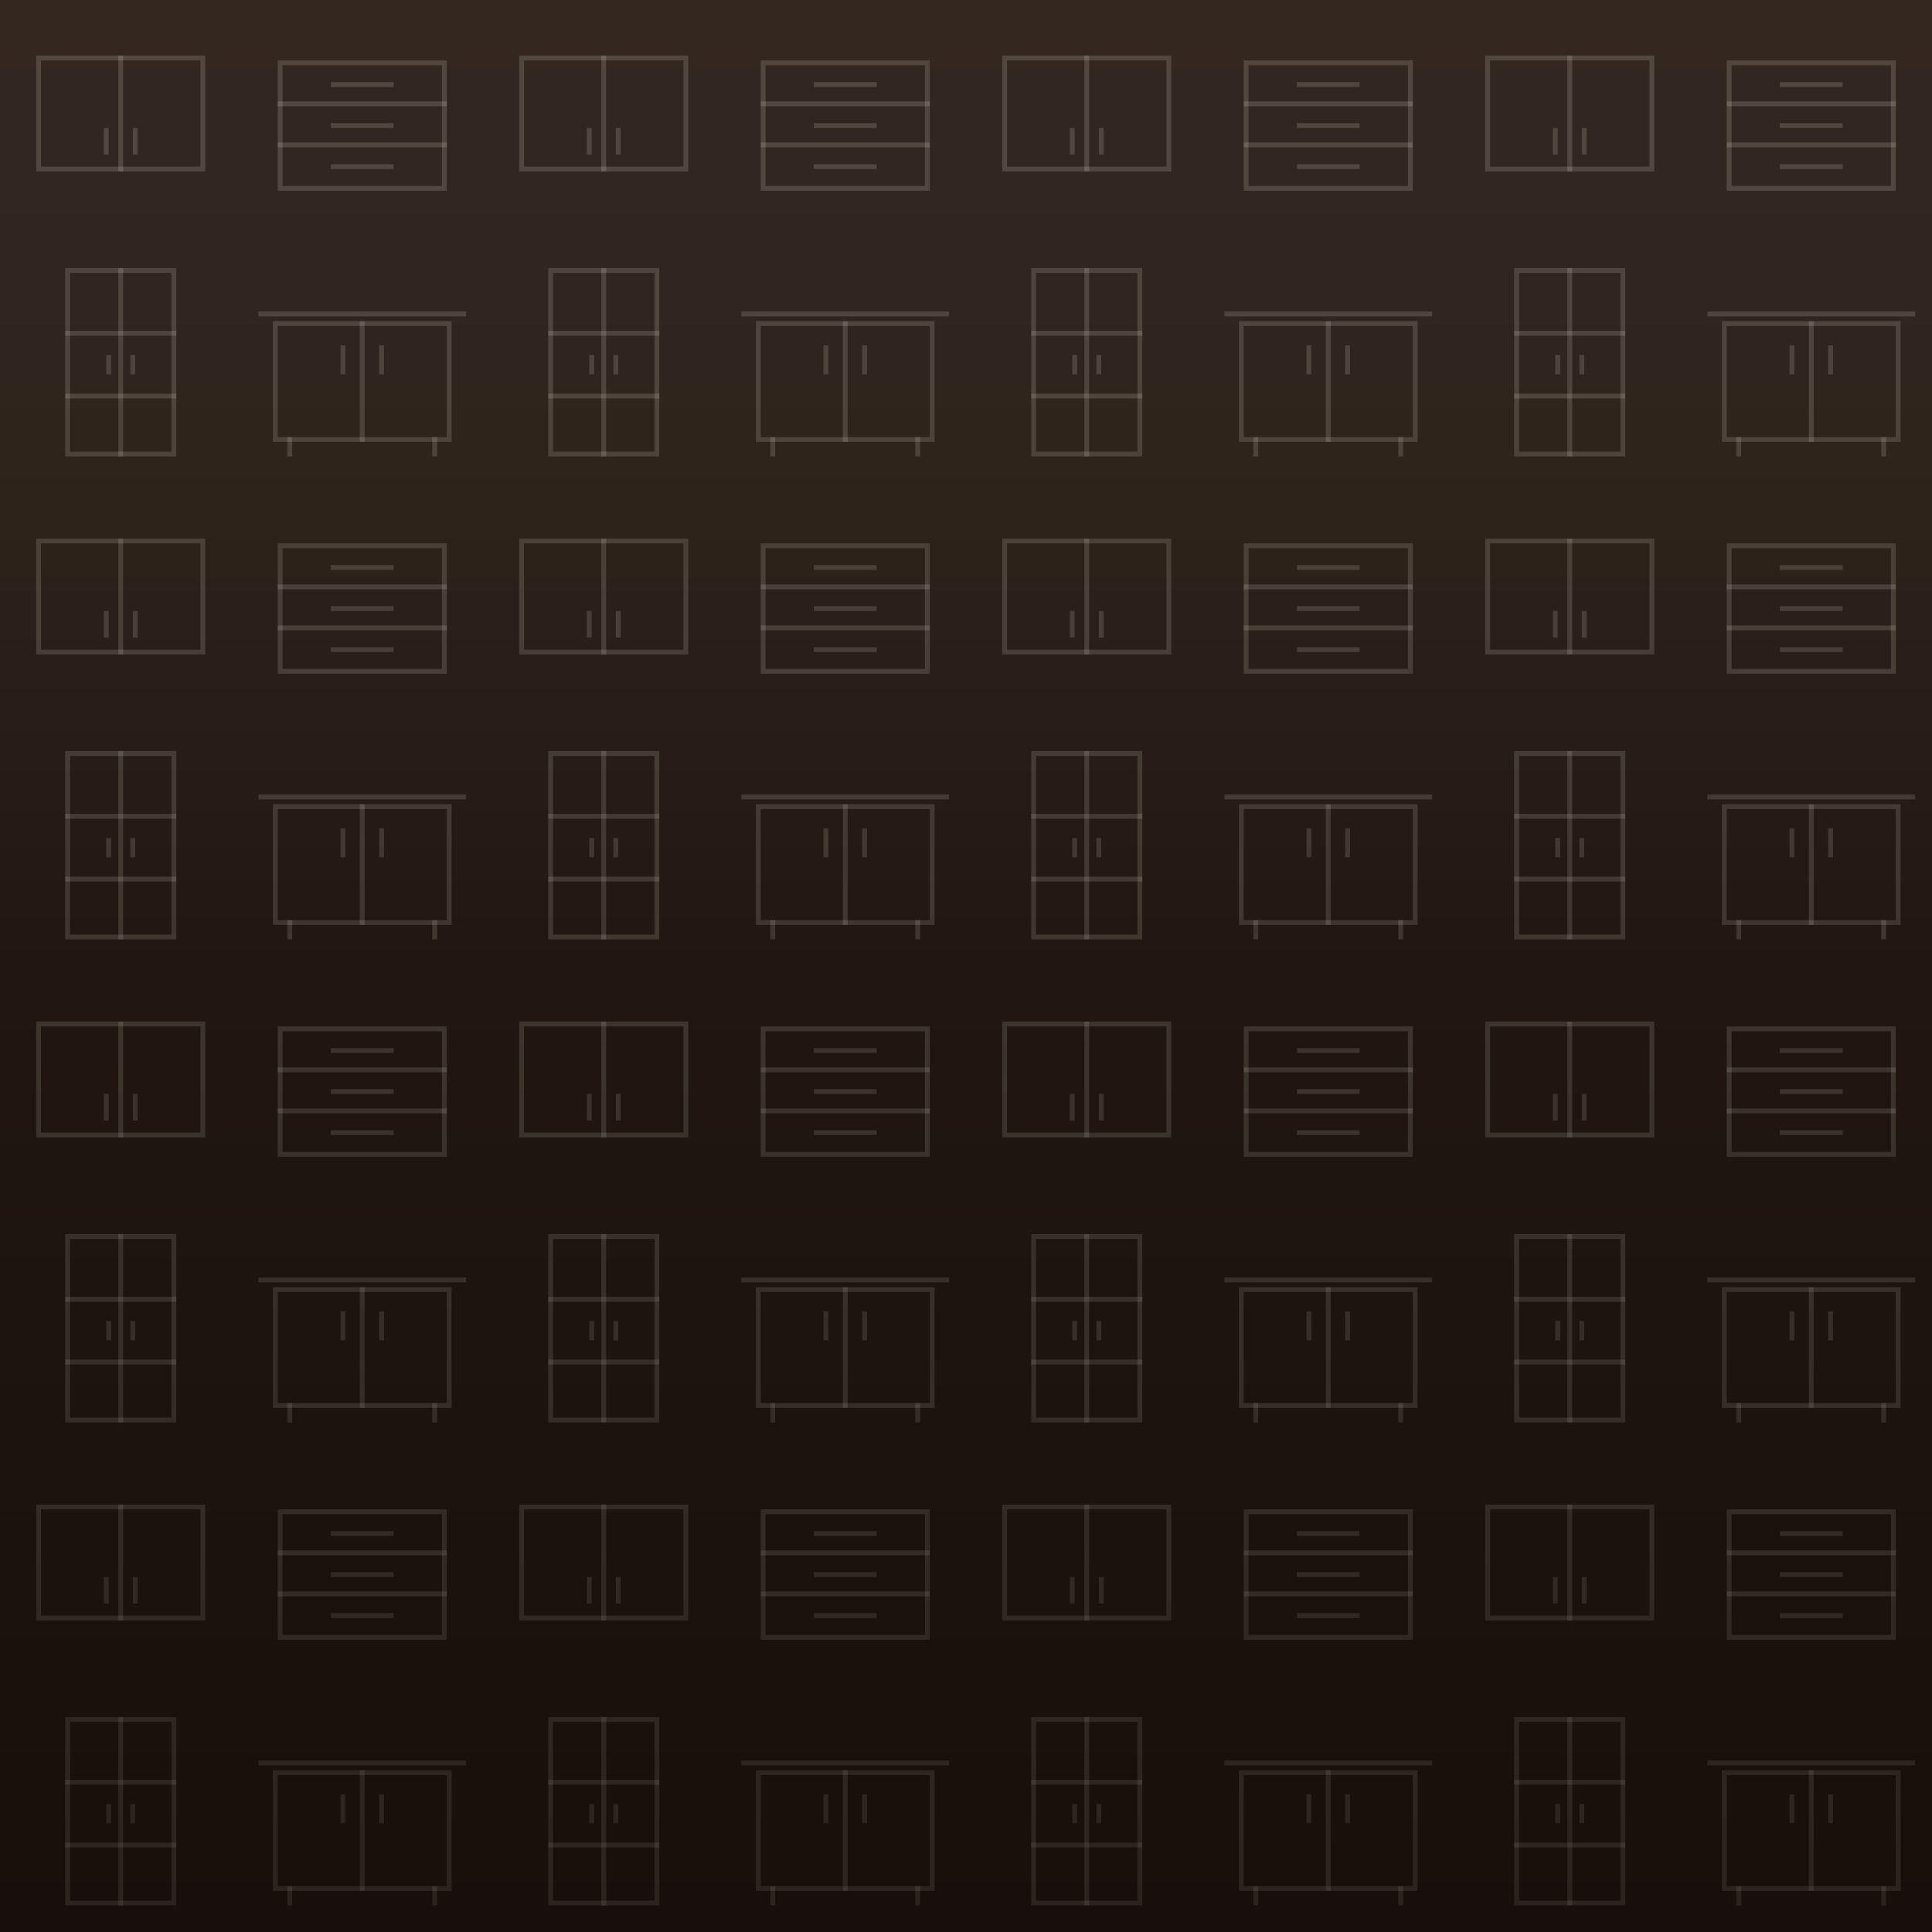
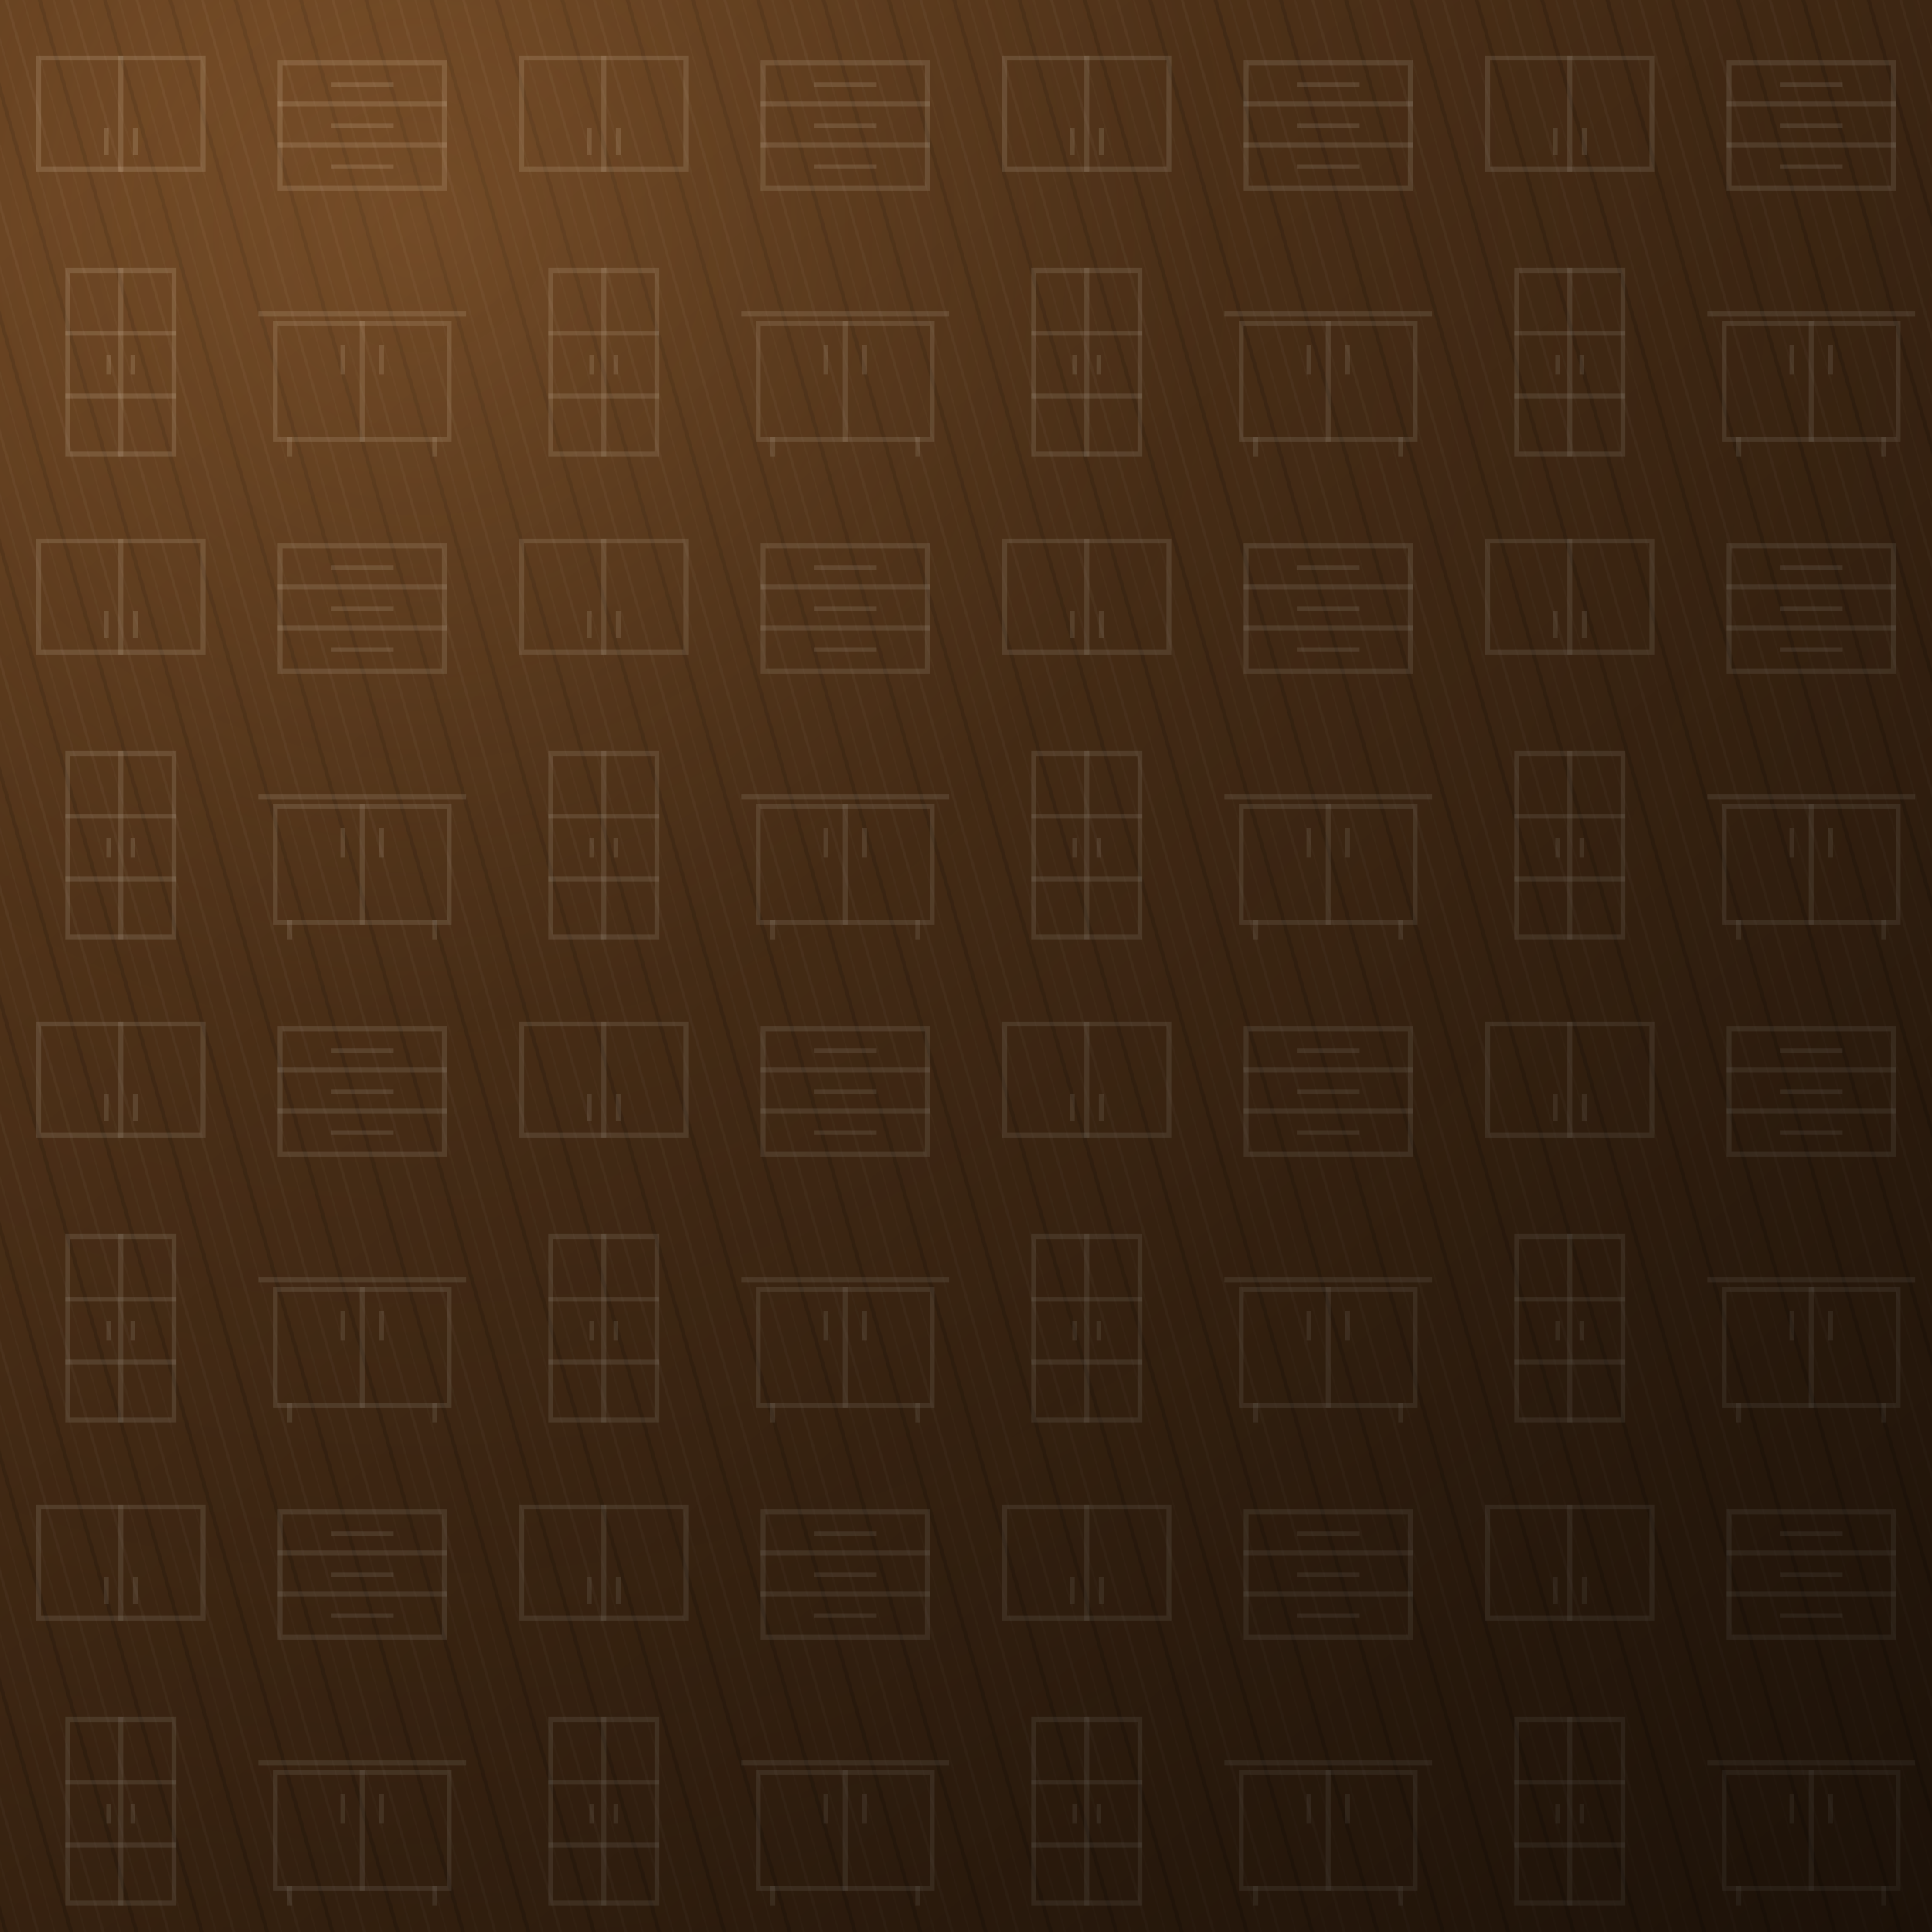
<svg xmlns="http://www.w3.org/2000/svg" width="800" height="800" viewBox="0 0 800 800" preserveAspectRatio="xMidYMid slice">
  <defs>
-     <pattern id="t" width="200.00" height="200.00" patternUnits="userSpaceOnUse" patternTransform="scale(1)" viewBox="0 0 200 200">
-       <g stroke-opacity="0.16">
+     <pattern id="zrno5" width="26" height="300" patternUnits="userSpaceOnUse" patternTransform="rotate(-16)">
+       <rect x="2" width="1.1" height="300" fill="#F7F0E6" opacity="0.05" />
+       <rect x="9" width="0.7" height="300" fill="#F7F0E6" opacity="0.03" />
+       <rect x="15" width="1.6" height="300" fill="#160C05" opacity="0.22" />
+       <rect x="21" width="0.8" height="300" fill="#F7F0E6" opacity="0.035" />
+     </pattern>
+     <pattern id="u5" width="200" height="200" patternUnits="userSpaceOnUse">
+       <g stroke-opacity="0.15">
        <g>
          <rect x="16" y="24" width="68" height="46" fill="none" stroke="#F7F0E6" stroke-width="2" stroke-linecap="square" />
          <line x1="50" y1="24" x2="50" y2="70" fill="none" stroke="#F7F0E6" stroke-width="2" stroke-linecap="square" />
          <line x1="44" y1="54" x2="44" y2="63" fill="none" stroke="#F7F0E6" stroke-width="2" stroke-linecap="square" />
          <line x1="56" y1="54" x2="56" y2="63" fill="none" stroke="#F7F0E6" stroke-width="2" stroke-linecap="square" />
        </g>
        <g transform="translate(100,0)">
          <rect x="16" y="26" width="68" height="52" fill="none" stroke="#F7F0E6" stroke-width="2" stroke-linecap="square" />
          <line x1="16" y1="43" x2="84" y2="43" fill="none" stroke="#F7F0E6" stroke-width="2" stroke-linecap="square" />
          <line x1="16" y1="60" x2="84" y2="60" fill="none" stroke="#F7F0E6" stroke-width="2" stroke-linecap="square" />
          <line x1="38" y1="35" x2="62" y2="35" fill="none" stroke="#F7F0E6" stroke-width="2" stroke-linecap="square" />
          <line x1="38" y1="52" x2="62" y2="52" fill="none" stroke="#F7F0E6" stroke-width="2" stroke-linecap="square" />
          <line x1="38" y1="69" x2="62" y2="69" fill="none" stroke="#F7F0E6" stroke-width="2" stroke-linecap="square" />
        </g>
        <g transform="translate(0,100)">
          <rect x="28" y="12" width="44" height="76" fill="none" stroke="#F7F0E6" stroke-width="2" stroke-linecap="square" />
          <line x1="50" y1="12" x2="50" y2="88" fill="none" stroke="#F7F0E6" stroke-width="2" stroke-linecap="square" />
          <line x1="28" y1="38" x2="72" y2="38" fill="none" stroke="#F7F0E6" stroke-width="2" stroke-linecap="square" />
          <line x1="28" y1="64" x2="72" y2="64" fill="none" stroke="#F7F0E6" stroke-width="2" stroke-linecap="square" />
          <line x1="45" y1="48" x2="45" y2="54" fill="none" stroke="#F7F0E6" stroke-width="2" stroke-linecap="square" />
          <line x1="55" y1="48" x2="55" y2="54" fill="none" stroke="#F7F0E6" stroke-width="2" stroke-linecap="square" />
        </g>
        <g transform="translate(100,100)">
          <line x1="8" y1="30" x2="92" y2="30" fill="none" stroke="#F7F0E6" stroke-width="2" stroke-linecap="square" />
          <rect x="14" y="34" width="72" height="48" fill="none" stroke="#F7F0E6" stroke-width="2" stroke-linecap="square" />
          <line x1="50" y1="34" x2="50" y2="82" fill="none" stroke="#F7F0E6" stroke-width="2" stroke-linecap="square" />
          <line x1="42" y1="44" x2="42" y2="54" fill="none" stroke="#F7F0E6" stroke-width="2" stroke-linecap="square" />
          <line x1="58" y1="44" x2="58" y2="54" fill="none" stroke="#F7F0E6" stroke-width="2" stroke-linecap="square" />
          <line x1="20" y1="82" x2="20" y2="88" fill="none" stroke="#F7F0E6" stroke-width="2" stroke-linecap="square" />
          <line x1="80" y1="82" x2="80" y2="88" fill="none" stroke="#F7F0E6" stroke-width="2" stroke-linecap="square" />
        </g>
      </g>
    </pattern>
-     <linearGradient id="v" x1="0" y1="0" x2="0" y2="1">
-       <stop offset="0" stop-color="#FFFFFF" stop-opacity="0.06" />
-       <stop offset="0.5" stop-color="#000000" stop-opacity="0.12" />
-       <stop offset="1" stop-color="#000000" stop-opacity="0.42" />
+     <radialGradient id="sv5" cx="0.22" cy="0.12" r="0.9">
+       <stop offset="0" stop-color="#F5A85C" stop-opacity="0.26" />
+       <stop offset="0.45" stop-color="#F5A85C" stop-opacity="0.07" />
+       <stop offset="1" stop-color="#F5A85C" stop-opacity="0" />
+     </radialGradient>
+     <linearGradient id="sj5" x1="0.15" y1="0" x2="1" y2="1">
+       <stop offset="0" stop-color="#000000" stop-opacity="0" />
+       <stop offset="1" stop-color="#000000" stop-opacity="0.66" />
    </linearGradient>
  </defs>
-   <rect width="800" height="800" fill="#261A12" />
-   <rect width="800" height="800" fill="url(#t)" />
-   <rect width="800" height="800" fill="url(#v)" />
+   <rect width="800" height="800" fill="#513218" />
+   <rect width="800" height="800" fill="url(#zrno5)" />
+   <rect width="800" height="800" fill="url(#u5)" />
+   <rect width="800" height="800" fill="url(#sv5)" />
+   <rect width="800" height="800" fill="url(#sj5)" />
</svg>
